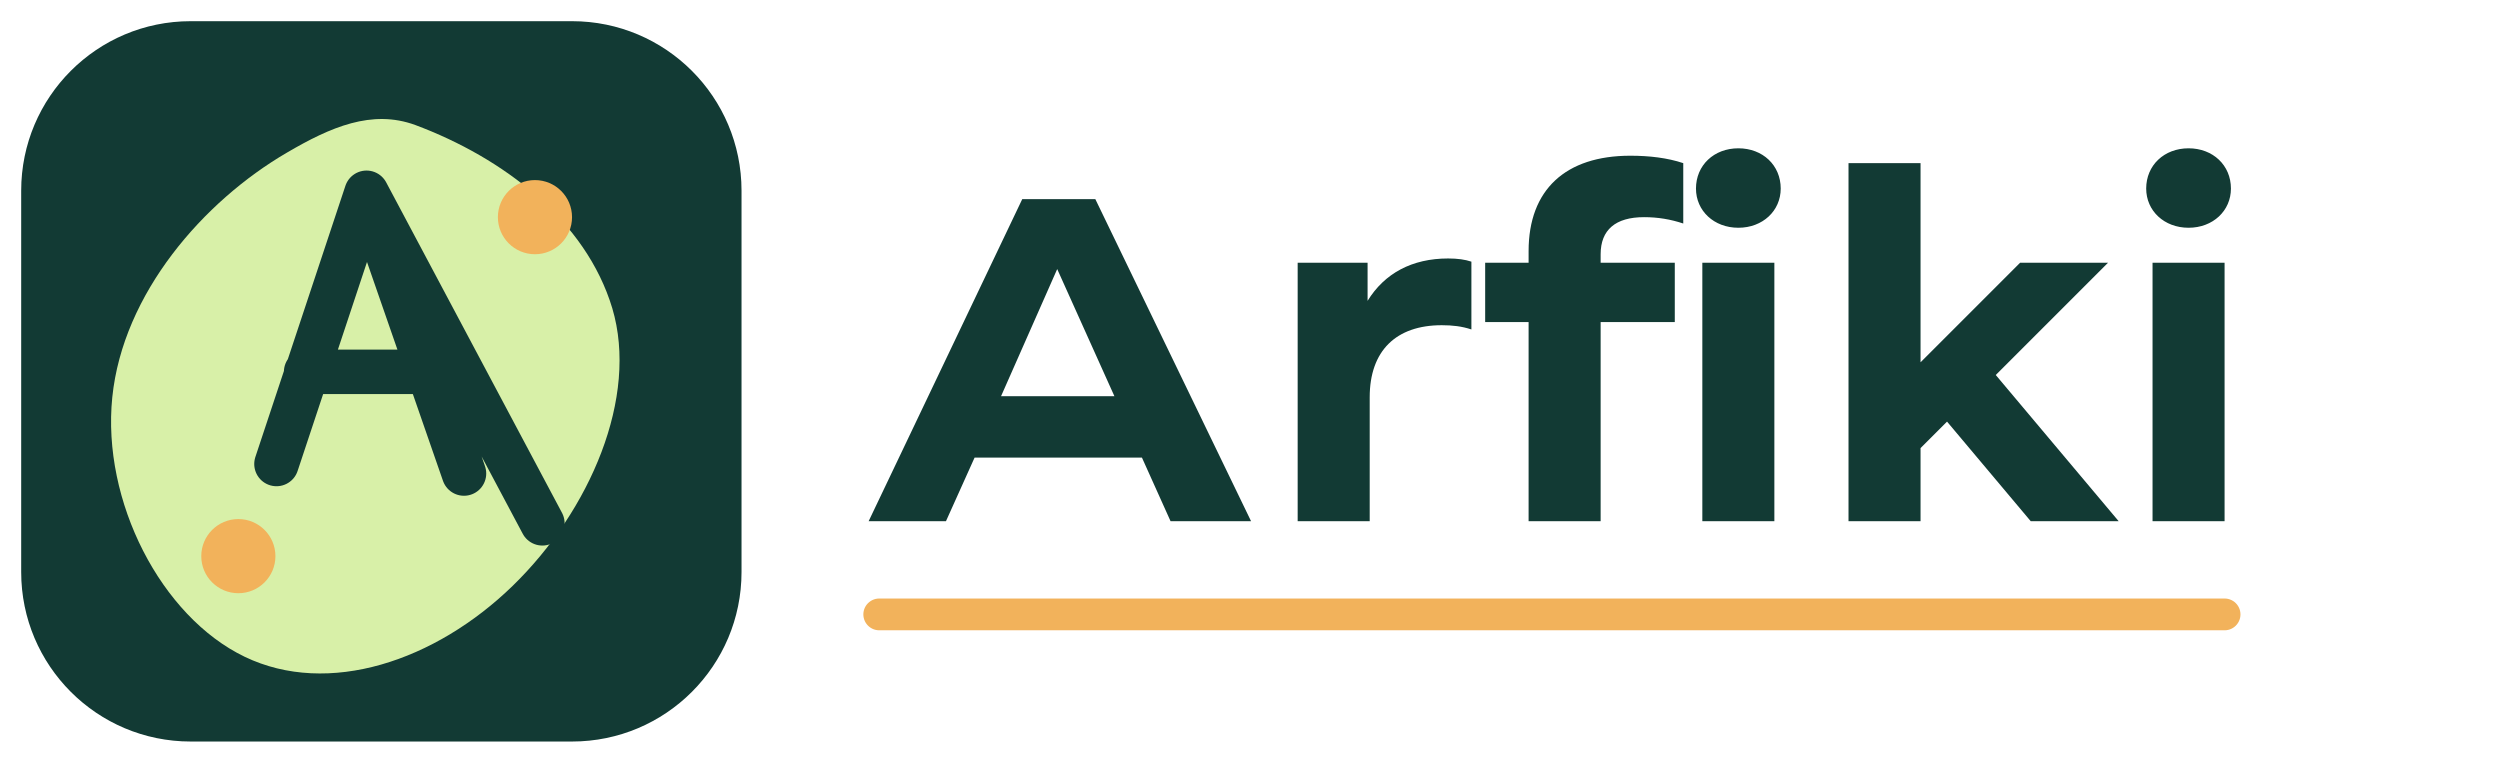
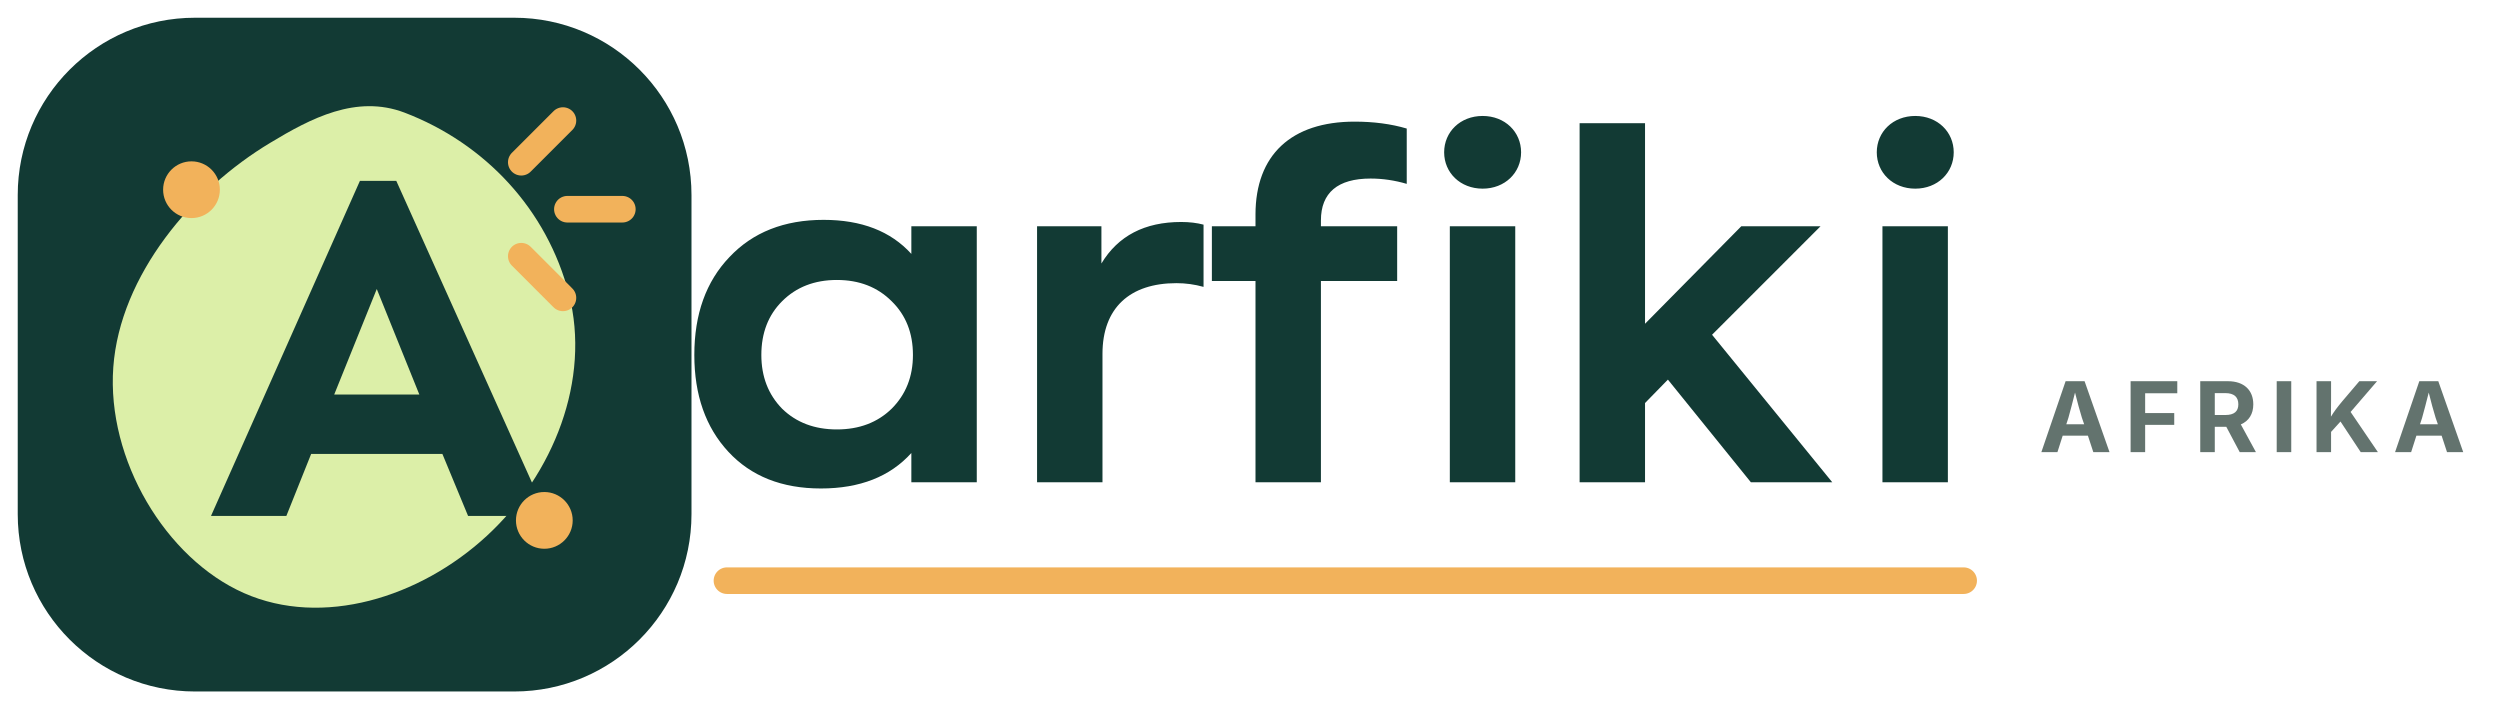
- <svg xmlns="http://www.w3.org/2000/svg" width="236" height="72" viewBox="0 0 236 72" fill="none" role="img" aria-labelledby="title desc">
-   <rect x="2" y="2" width="68" height="68" rx="16" fill="#123A34" />
-   <path d="M39.2 11.8C47.5 14.9 55.3 20.8 57.8 29.1C60.3 37.5 55.7 48.2 48.4 55.3C41.1 62.4 31 65.8 23.1 62C15.2 58.2 9.6 47.3 10.6 37.5C11.6 27.7 19.2 19 27.1 14.4C31.2 12 35.1 10.3 39.2 11.8Z" fill="#D8F0A8" />
-   <path d="M34.6 18.2L43.8 44.7M26.1 43.8L34.6 18.2L51.2 49.4M28.9 35.1H43.5" stroke="#123A34" stroke-width="4.2" stroke-linecap="round" stroke-linejoin="round" />
-   <circle cx="50.5" cy="20.5" r="3.5" fill="#F2B25B" />
-   <circle cx="22.5" cy="52.5" r="3.5" fill="#F2B25B" />
-   <path d="M82 49.2L96.5 18.8H103.4L118.1 49.2H110.5L107.8 43.2H92L89.3 49.2H82ZM94.5 37.4H105.2L99.8 25.4L94.5 37.4ZM122.5 49.2V24.8H129.1V28.4C130.7 25.8 133.3 24.4 136.7 24.4C137.6 24.4 138.3 24.5 138.9 24.7V31.1C138 30.8 137.1 30.7 136.1 30.7C131.8 30.7 129.3 33.1 129.3 37.5V49.2H122.5ZM144.3 49.2V30.4H140.2V24.8H144.3V23.7C144.3 17.9 147.8 14.7 153.9 14.7C155.7 14.7 157.4 14.9 158.9 15.4V21.1C157.7 20.7 156.5 20.5 155.2 20.5C152.5 20.5 151.1 21.7 151.1 24V24.8H158.1V30.4H151.1V49.2H144.3ZM164.1 21.5C161.8 21.5 160.1 19.9 160.1 17.8C160.1 15.6 161.8 14 164.1 14C166.4 14 168.1 15.6 168.1 17.8C168.1 19.9 166.4 21.5 164.1 21.5ZM160.7 49.2V24.8H167.5V49.2H160.7ZM174.5 49.2V15.4H181.3V34.2L190.7 24.8H199L188.4 35.4L200 49.2H191.7L183.8 39.8L181.3 42.3V49.2H174.5ZM206.6 21.5C204.3 21.5 202.6 19.9 202.6 17.8C202.6 15.6 204.3 14 206.6 14C208.9 14 210.6 15.6 210.6 17.8C210.6 19.9 208.9 21.5 206.6 21.5ZM203.2 49.2V24.8H210V49.2H203.2Z" fill="#123A34" />
-   <path d="M83 58H210" stroke="#F2B25B" stroke-width="3" stroke-linecap="round" />
+ <svg xmlns="http://www.w3.org/2000/svg" width="282" height="80" viewBox="0 0 282 80" fill="none" role="img" aria-labelledby="title desc">
+   <rect x="2" y="2" width="76" height="76" rx="20" fill="#123A34" />
+   <path d="M45.62 12.7C54.74 16.18 61.72 23.66 64.18 33.2C66.64 42.8 62.5 53.44 54.92 60.44C47.34 67.44 36.34 70.8 27.52 66.9C18.7 63 12.02 51.86 12.78 41.42C13.54 31.04 21.72 21.36 30.5 16.1C35.04 13.36 40.18 10.64 45.62 12.7Z" fill="#DCEFA8" />
+   <path d="M40.6 20.4L23.8 58.2H32.3L35.1 51.2H49.9L52.8 58.2H61.7L44.7 20.4H40.6ZM37.7 44.5L42.5 32.6L47.3 44.5H37.7Z" fill="#123A34" />
+   <path d="M58.8 18.3L63.5 13.6M64 23.6H70.2M58.8 28.9L63.5 33.6" stroke="#F2B25B" stroke-width="3" stroke-linecap="round" />
+   <circle cx="21.6" cy="21.4" r="3.2" fill="#F2B25B" />
+   <circle cx="61.4" cy="58.7" r="3.2" fill="#F2B25B" />
+   <path d="M92.6 55.1C88.2 55.1 84.72 53.72 82.16 50.96C79.6 48.2 78.32 44.56 78.32 40.04C78.32 35.44 79.64 31.76 82.28 29C84.92 26.2 88.46 24.8 92.9 24.8C97.18 24.8 100.48 26.08 102.8 28.64V25.52H110.18V54.4H102.8V51.1C100.4 53.76 97 55.1 92.6 55.1ZM94.4 48.44C96.92 48.44 98.98 47.66 100.58 46.1C102.18 44.5 102.98 42.48 102.98 40.04C102.98 37.56 102.18 35.54 100.58 33.98C98.98 32.38 96.92 31.58 94.4 31.58C91.88 31.58 89.82 32.38 88.22 33.98C86.66 35.54 85.88 37.56 85.88 40.04C85.88 42.48 86.66 44.5 88.22 46.1C89.82 47.66 91.88 48.44 94.4 48.44ZM116.98 54.4V25.52H124.24V29.72C126.12 26.6 129.12 25.04 133.24 25.04C134.16 25.04 135 25.14 135.76 25.34V32.36C134.76 32.08 133.74 31.94 132.7 31.94C127.46 31.94 124.36 34.72 124.36 39.92V54.4H116.98ZM141.62 54.4V31.7H136.7V25.52H141.62V24.2C141.62 17.48 145.66 13.72 152.8 13.72C154.96 13.72 156.92 13.98 158.68 14.5V20.74C157.32 20.34 155.96 20.14 154.6 20.14C150.9 20.14 149 21.74 149 24.86V25.52H157.6V31.7H149V54.4H141.62ZM167.24 21.28C164.72 21.28 162.9 19.48 162.9 17.18C162.9 14.88 164.72 13.08 167.24 13.08C169.76 13.08 171.58 14.88 171.58 17.18C171.58 19.48 169.76 21.28 167.24 21.28ZM163.54 54.4V25.52H170.92V54.4H163.54ZM178.18 54.4V13.9H185.56V36.52L196.42 25.52H205.36L193.12 37.76L206.68 54.4H197.5L188.14 42.82L185.56 45.46V54.4H178.18ZM216.04 21.28C213.52 21.28 211.7 19.48 211.7 17.18C211.7 14.88 213.52 13.08 216.04 13.08C218.56 13.08 220.38 14.88 220.38 17.18C220.38 19.48 218.56 21.28 216.04 21.28ZM212.34 54.4V25.52H219.72V54.4H212.34Z" fill="#123A34" />
+   <path d="M82 65.5H221.5" stroke="#F2B25B" stroke-width="3" stroke-linecap="round" />
+   <text x="230" y="51" fill="#63736E" font-family="Inter, Arial, sans-serif" font-size="11" font-weight="700" letter-spacing="1.4">AFRIKA + KI</text>
</svg>
